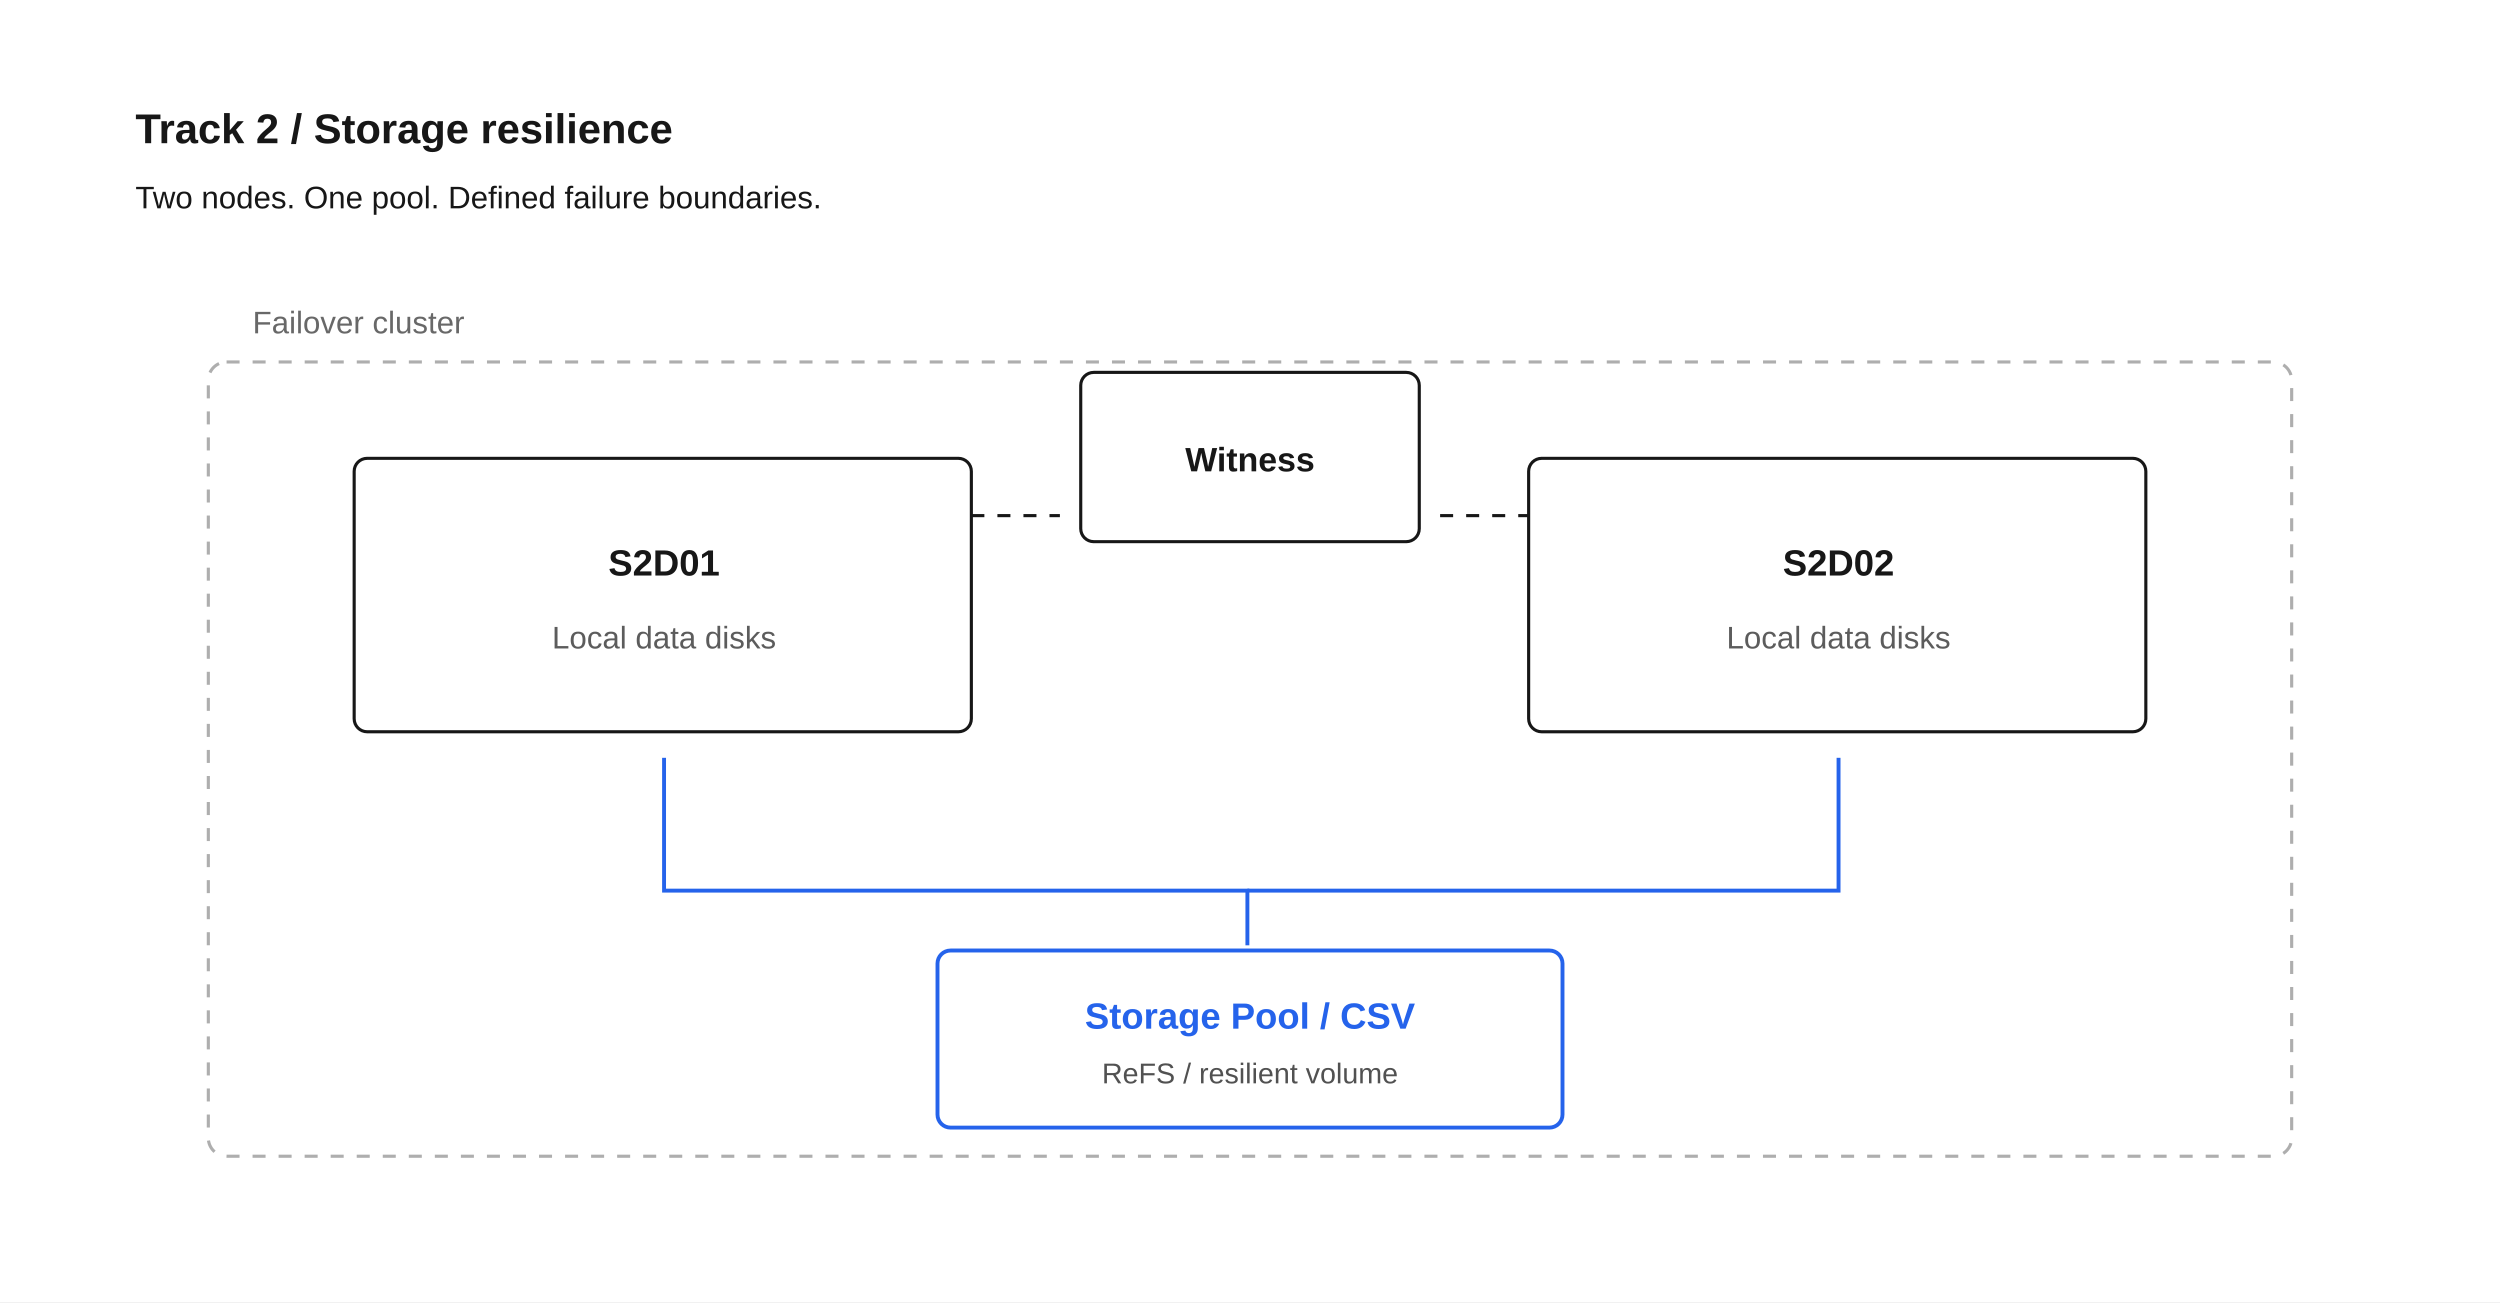
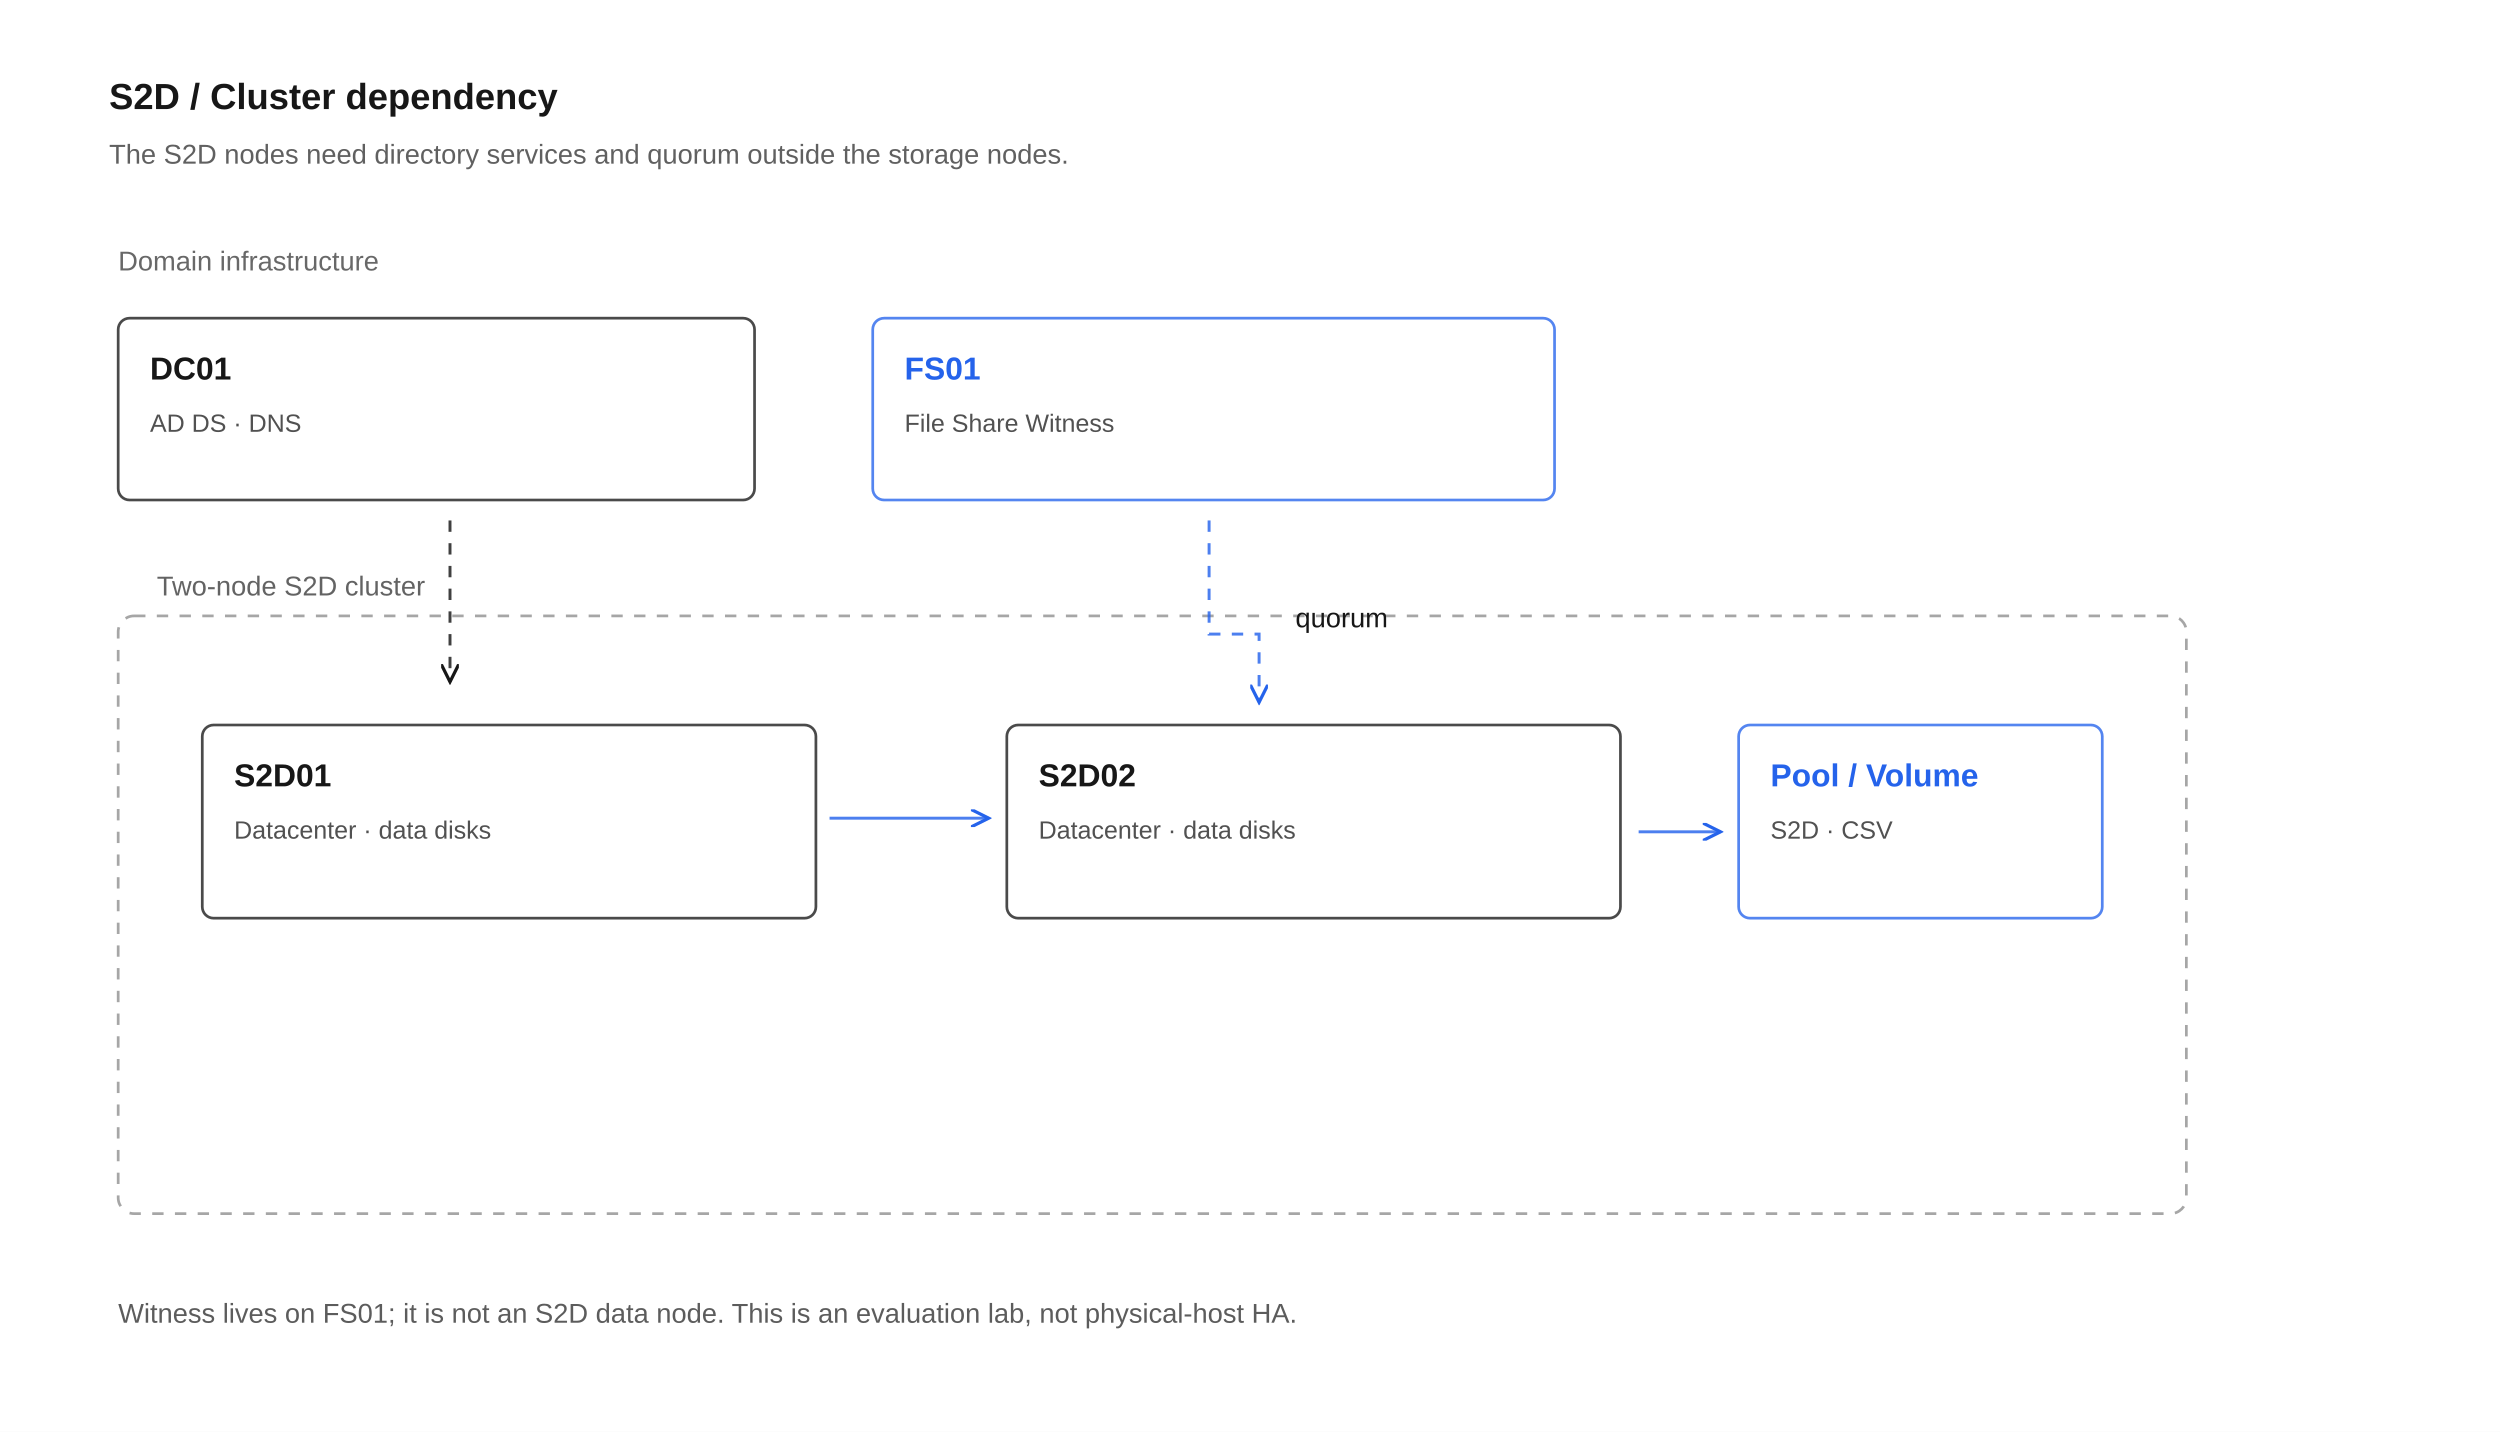
- <svg xmlns="http://www.w3.org/2000/svg" width="960" height="500" viewBox="0 0 960 500" role="img" aria-label="Advanced track S2D cluster with two nodes witness and CSV">
-   <rect width="960" height="500" fill="#FFFFFF" />
-   <g font-family="Segoe UI, Arial, sans-serif" fill="#171717">
-     <text x="52" y="55" font-size="16px" font-weight="600">Track 2 / Storage resilience</text>
-     <text x="52" y="80" font-size="12px" font-weight="400">Two nodes. One pool. Defined failure boundaries.</text>
-   </g>
-   <rect x="80" y="139" width="800" height="305" rx="7" stroke="#171717" stroke-width="1.2" stroke-opacity=".35" stroke-dasharray="5 5" fill="#FFFFFF" />
-   <text x="97" y="128" font-family="Segoe UI, Arial, sans-serif" font-size="12px" fill="#171717" fill-opacity=".65">Failover cluster</text>
-   <rect x="136" y="176" width="237" height="105" rx="5" fill="#FFFFFF" stroke="#171717" stroke-width="1.2" />
-   <rect x="587" y="176" width="237" height="105" rx="5" fill="#FFFFFF" stroke="#171717" stroke-width="1.2" />
-   <g font-family="Segoe UI, Arial, sans-serif" text-anchor="middle">
-     <text x="255" y="221" font-size="14px" font-weight="600" fill="#171717">S2D01</text>
-     <text x="255" y="249" font-size="12px" fill="#171717" fill-opacity=".7">Local data disks</text>
-     <text x="706" y="221" font-size="14px" font-weight="600" fill="#171717">S2D02</text>
-     <text x="706" y="249" font-size="12px" fill="#171717" fill-opacity=".7">Local data disks</text>
-   </g>
-   <rect x="415" y="143" width="130" height="65" rx="5" fill="#FFFFFF" stroke="#171717" stroke-width="1.2" />
-   <text x="480" y="181" font-family="Segoe UI, Arial, sans-serif" text-anchor="middle" font-size="13px" font-weight="600" fill="#171717">Witness</text>
-   <path d="M373 198 H407 M553 198 H587" stroke="#171717" stroke-width="1.2" stroke-dasharray="5 5" fill="none" />
-   <path d="M255 291 V342 H479 V363" stroke="#2563EB" stroke-width="1.5" fill="none" />
-   <path d="M706 291 V342 H479" stroke="#2563EB" stroke-width="1.5" fill="none" />
-   <rect x="360" y="365" width="240" height="68" rx="5" fill="#FFFFFF" stroke="#2563EB" stroke-width="1.5" />
-   <text x="480" y="395" font-family="Segoe UI, Arial, sans-serif" text-anchor="middle" font-size="14px" font-weight="600" fill="#2563EB">Storage Pool / CSV</text>
-   <text x="480" y="416" font-family="Segoe UI, Arial, sans-serif" text-anchor="middle" font-size="11px" font-weight="400" fill="#171717" fill-opacity=".75">ReFS / resilient volume</text>
+ <svg xmlns="http://www.w3.org/2000/svg" width="1100" height="630" viewBox="0 0 1100 630" role="img" aria-label="Dependency-focused S2D diagram with separate DC01 for DNS and Active Directory, FS01 as the witness, and separate S2D01 S2D02 cluster nodes with storage pool.">
+   <defs>
+     <marker id="black-arrow" markerWidth="7" markerHeight="7" refX="6" refY="3" viewBox="0 0 7 6" orient="auto">
+       <path d="M0 0 L6 3 L0 6" stroke="#171717" fill="none" stroke-width="1.1" />
+     </marker>
+     <marker id="blue-arrow" markerWidth="7" markerHeight="7" refX="6" refY="3" viewBox="0 0 7 6" orient="auto">
+       <path d="M0 0 L6 3 L0 6" stroke="#2563EB" fill="none" stroke-width="1.1" />
+     </marker>
+   </defs>
+   <rect width="1100" height="630" fill="#FFFFFF" />
+   <text x="48" y="48" fill="#171717" fill-opacity="1" font-family="Segoe UI, Arial, sans-serif" font-size="16px" font-weight="600" text-anchor="start">S2D / Cluster dependency</text>
+   <text x="48" y="72" fill="#171717" fill-opacity="0.68" font-family="Segoe UI, Arial, sans-serif" font-size="12px" font-weight="400" text-anchor="start">The S2D nodes need directory services and quorum outside the storage nodes.</text>
+   <text x="52" y="119" fill="#171717" fill-opacity="0.65" font-family="Segoe UI, Arial, sans-serif" font-size="12px" font-weight="400" text-anchor="start">Domain infrastructure</text>
+   <rect x="52" y="140" width="280" height="80" rx="5" fill="#FFFFFF" stroke="#171717" stroke-width="1.2" stroke-opacity="0.78" />
+   <text x="66" y="167" fill="#171717" fill-opacity="1" font-family="Segoe UI, Arial, sans-serif" font-size="14px" font-weight="600" text-anchor="start">DC01</text>
+   <text x="66" y="190" fill="#171717" fill-opacity="0.75" font-family="Segoe UI, Arial, sans-serif" font-size="11px" font-weight="400" text-anchor="start">AD DS · DNS</text>
+   <rect x="384" y="140" width="300" height="80" rx="5" fill="#FFFFFF" stroke="#2563EB" stroke-width="1.2" stroke-opacity="0.78" />
+   <text x="398" y="167" fill="#2563EB" fill-opacity="1" font-family="Segoe UI, Arial, sans-serif" font-size="14px" font-weight="600" text-anchor="start">FS01</text>
+   <text x="398" y="190" fill="#171717" fill-opacity="0.75" font-family="Segoe UI, Arial, sans-serif" font-size="11px" font-weight="400" text-anchor="start">File Share Witness</text>
+   <rect x="52" y="271" width="910" height="263" rx="7" fill="#FFFFFF" stroke="#171717" stroke-width="1.2" stroke-opacity="0.38" stroke-dasharray="5 5" />
+   <text x="69" y="262" fill="#171717" fill-opacity="0.67" font-family="Segoe UI, Arial, sans-serif" font-size="12px" font-weight="400" text-anchor="start">Two-node S2D cluster</text>
+   <rect x="89" y="319" width="270" height="85" rx="5" fill="#FFFFFF" stroke="#171717" stroke-width="1.2" stroke-opacity="0.78" />
+   <text x="103" y="346" fill="#171717" fill-opacity="1" font-family="Segoe UI, Arial, sans-serif" font-size="14px" font-weight="600" text-anchor="start">S2D01</text>
+   <text x="103" y="369" fill="#171717" fill-opacity="0.75" font-family="Segoe UI, Arial, sans-serif" font-size="11px" font-weight="400" text-anchor="start">Datacenter · data disks</text>
+   <rect x="443" y="319" width="270" height="85" rx="5" fill="#FFFFFF" stroke="#171717" stroke-width="1.2" stroke-opacity="0.78" />
+   <text x="457" y="346" fill="#171717" fill-opacity="1" font-family="Segoe UI, Arial, sans-serif" font-size="14px" font-weight="600" text-anchor="start">S2D02</text>
+   <text x="457" y="369" fill="#171717" fill-opacity="0.75" font-family="Segoe UI, Arial, sans-serif" font-size="11px" font-weight="400" text-anchor="start">Datacenter · data disks</text>
+   <line x1="365" y1="360" x2="435" y2="360" stroke="#2563EB" stroke-width="1.3" stroke-opacity="0.82" marker-end="url(#blue-arrow)" />
+   <rect x="765" y="319" width="160" height="85" rx="5" fill="#FFFFFF" stroke="#2563EB" stroke-width="1.2" stroke-opacity="0.78" />
+   <text x="779" y="346" fill="#2563EB" fill-opacity="1" font-family="Segoe UI, Arial, sans-serif" font-size="14px" font-weight="600" text-anchor="start">Pool / Volume</text>
+   <text x="779" y="369" fill="#171717" fill-opacity="0.75" font-family="Segoe UI, Arial, sans-serif" font-size="11px" font-weight="400" text-anchor="start">S2D · CSV</text>
+   <path d="M721 366 H757" fill="none" stroke="#2563EB" stroke-width="1.3" stroke-opacity="0.82" marker-end="url(#blue-arrow)" />
+   <path d="M198 229 V300" fill="none" stroke="#171717" stroke-width="1.3" stroke-opacity="0.82" stroke-dasharray="5 5" marker-end="url(#black-arrow)" />
+   <path d="M532 229 V279 H554 V309" fill="none" stroke="#2563EB" stroke-width="1.3" stroke-opacity="0.82" stroke-dasharray="5 5" marker-end="url(#blue-arrow)" />
+   <text x="570" y="276" fill="#171717" fill-opacity="1" font-family="Segoe UI, Arial, sans-serif" font-size="[object Object]px" font-weight="400" text-anchor="start">quorum</text>
+   <text x="52" y="582" fill="#171717" fill-opacity="0.7" font-family="Segoe UI, Arial, sans-serif" font-size="12px" font-weight="400" text-anchor="start">Witness lives on FS01; it is not an S2D data node. This is an evaluation lab, not physical-host HA.</text>
</svg>
